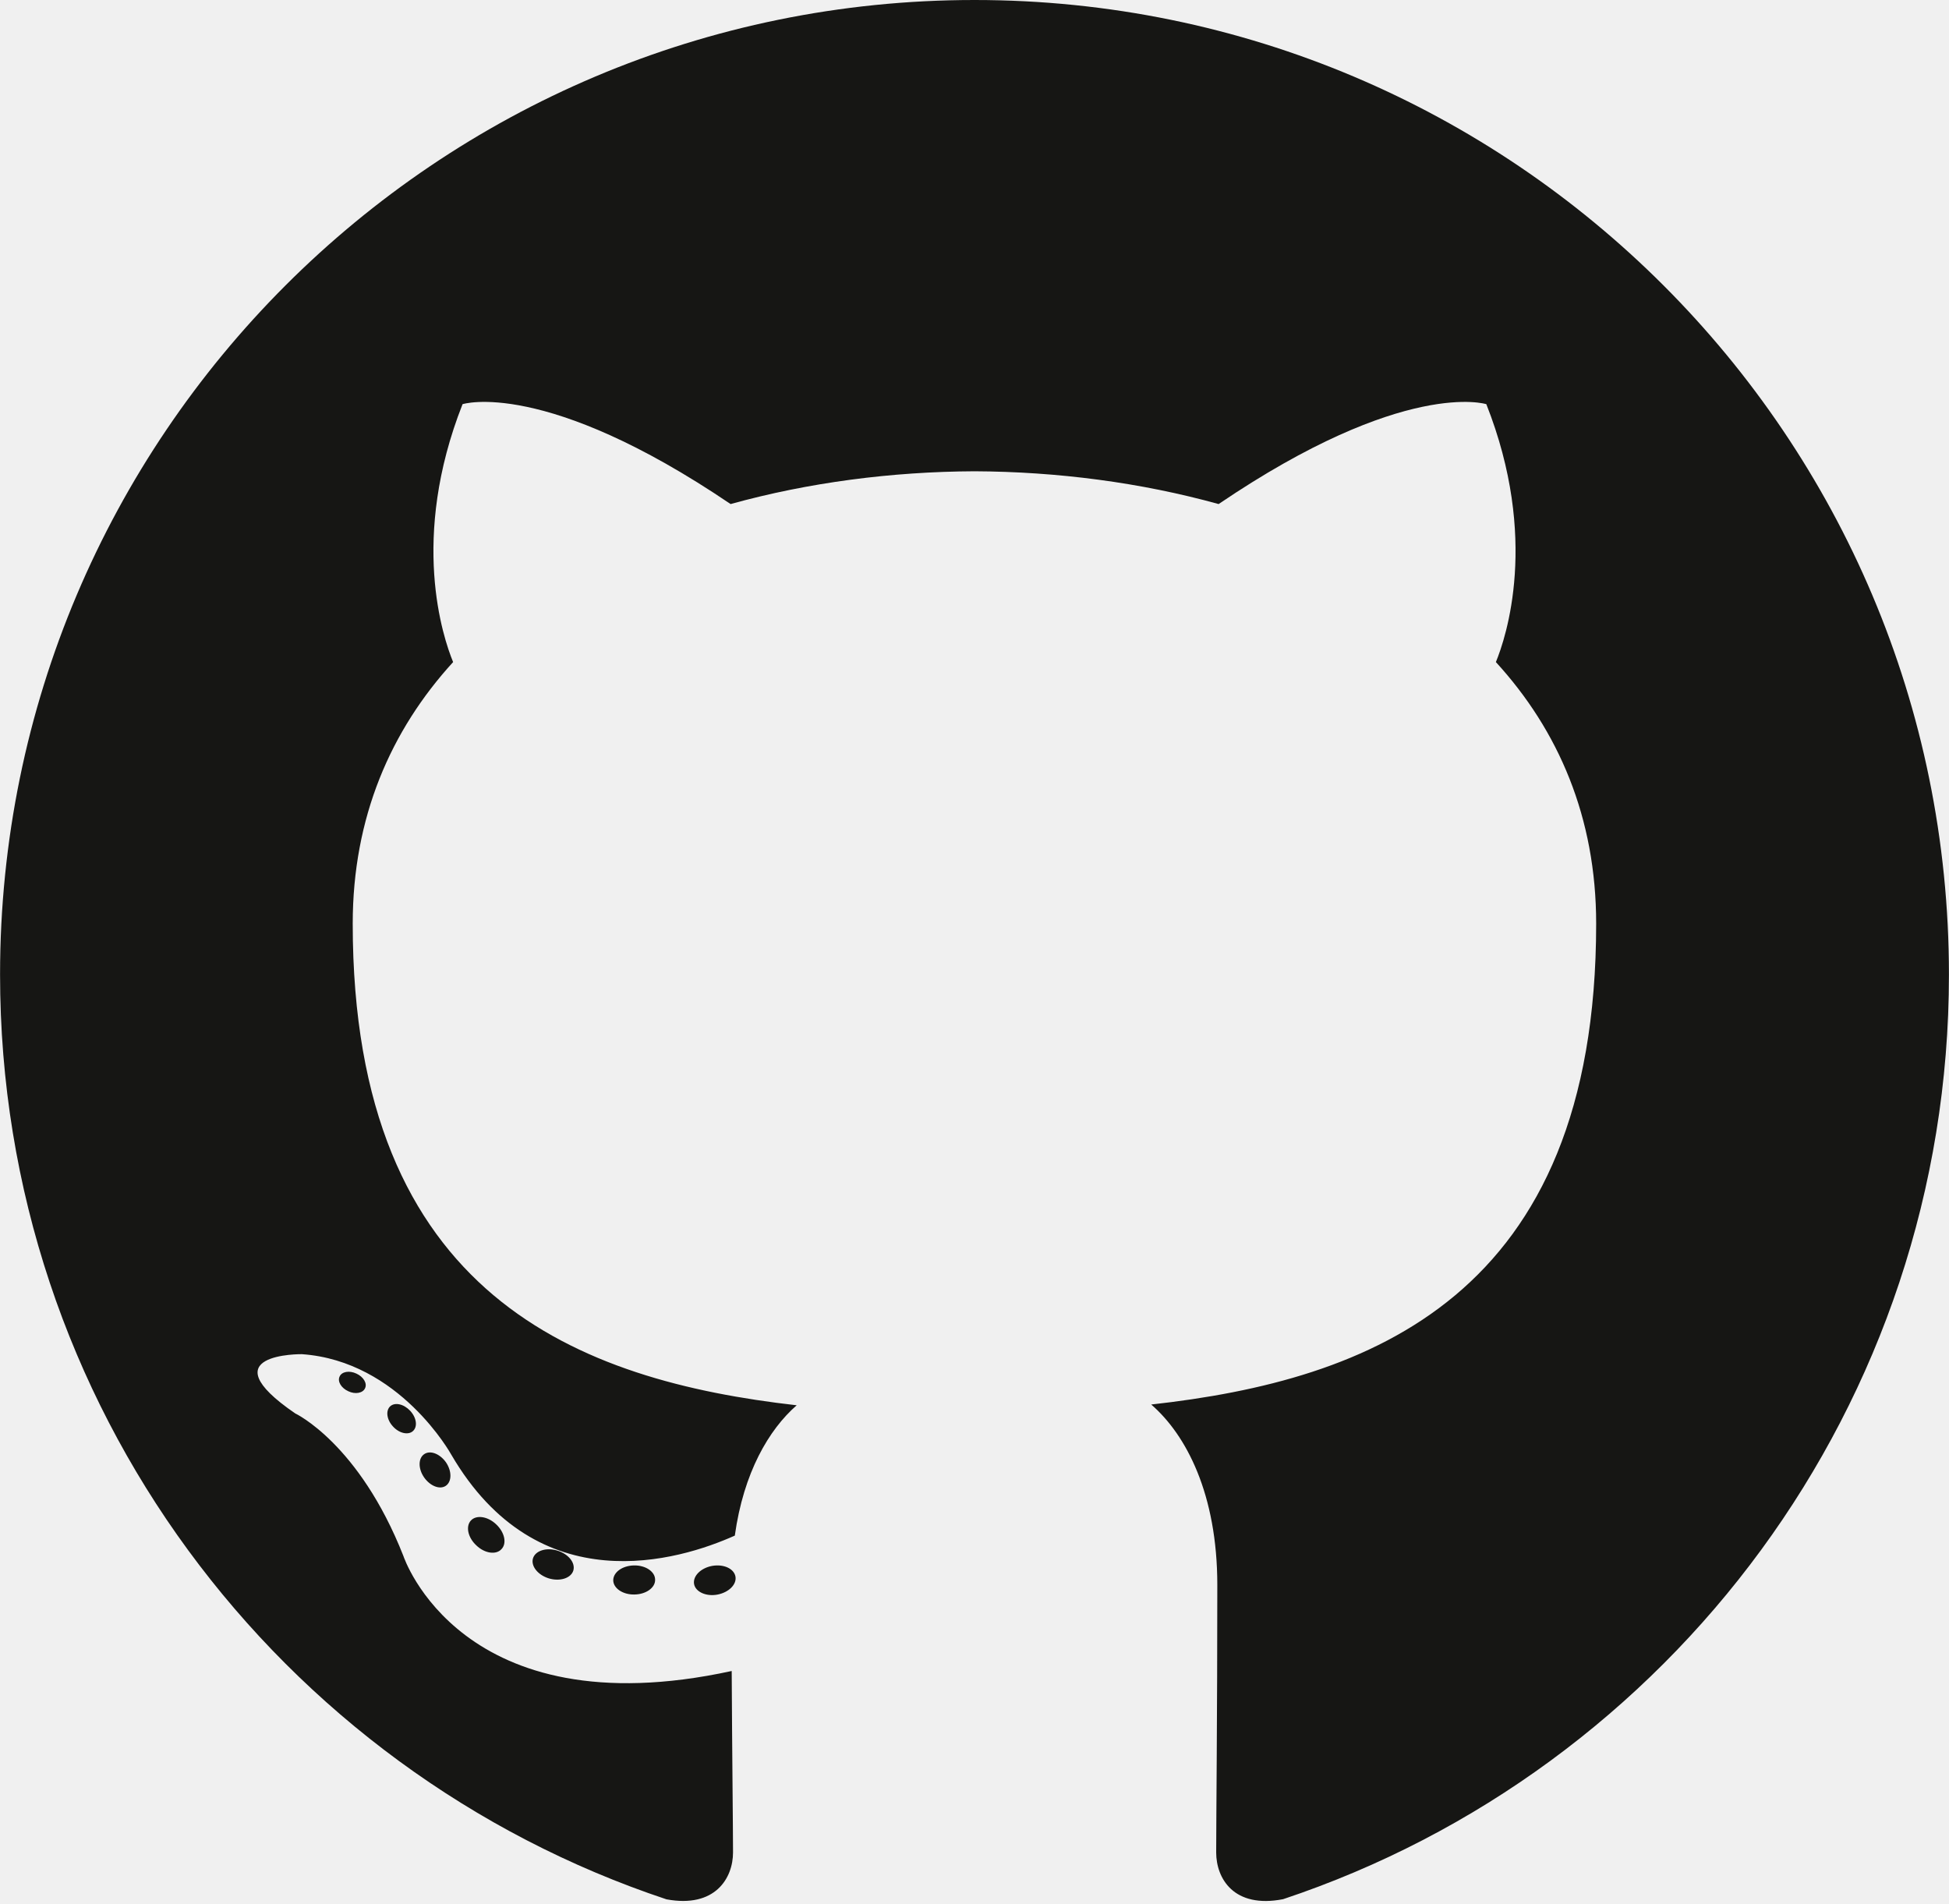
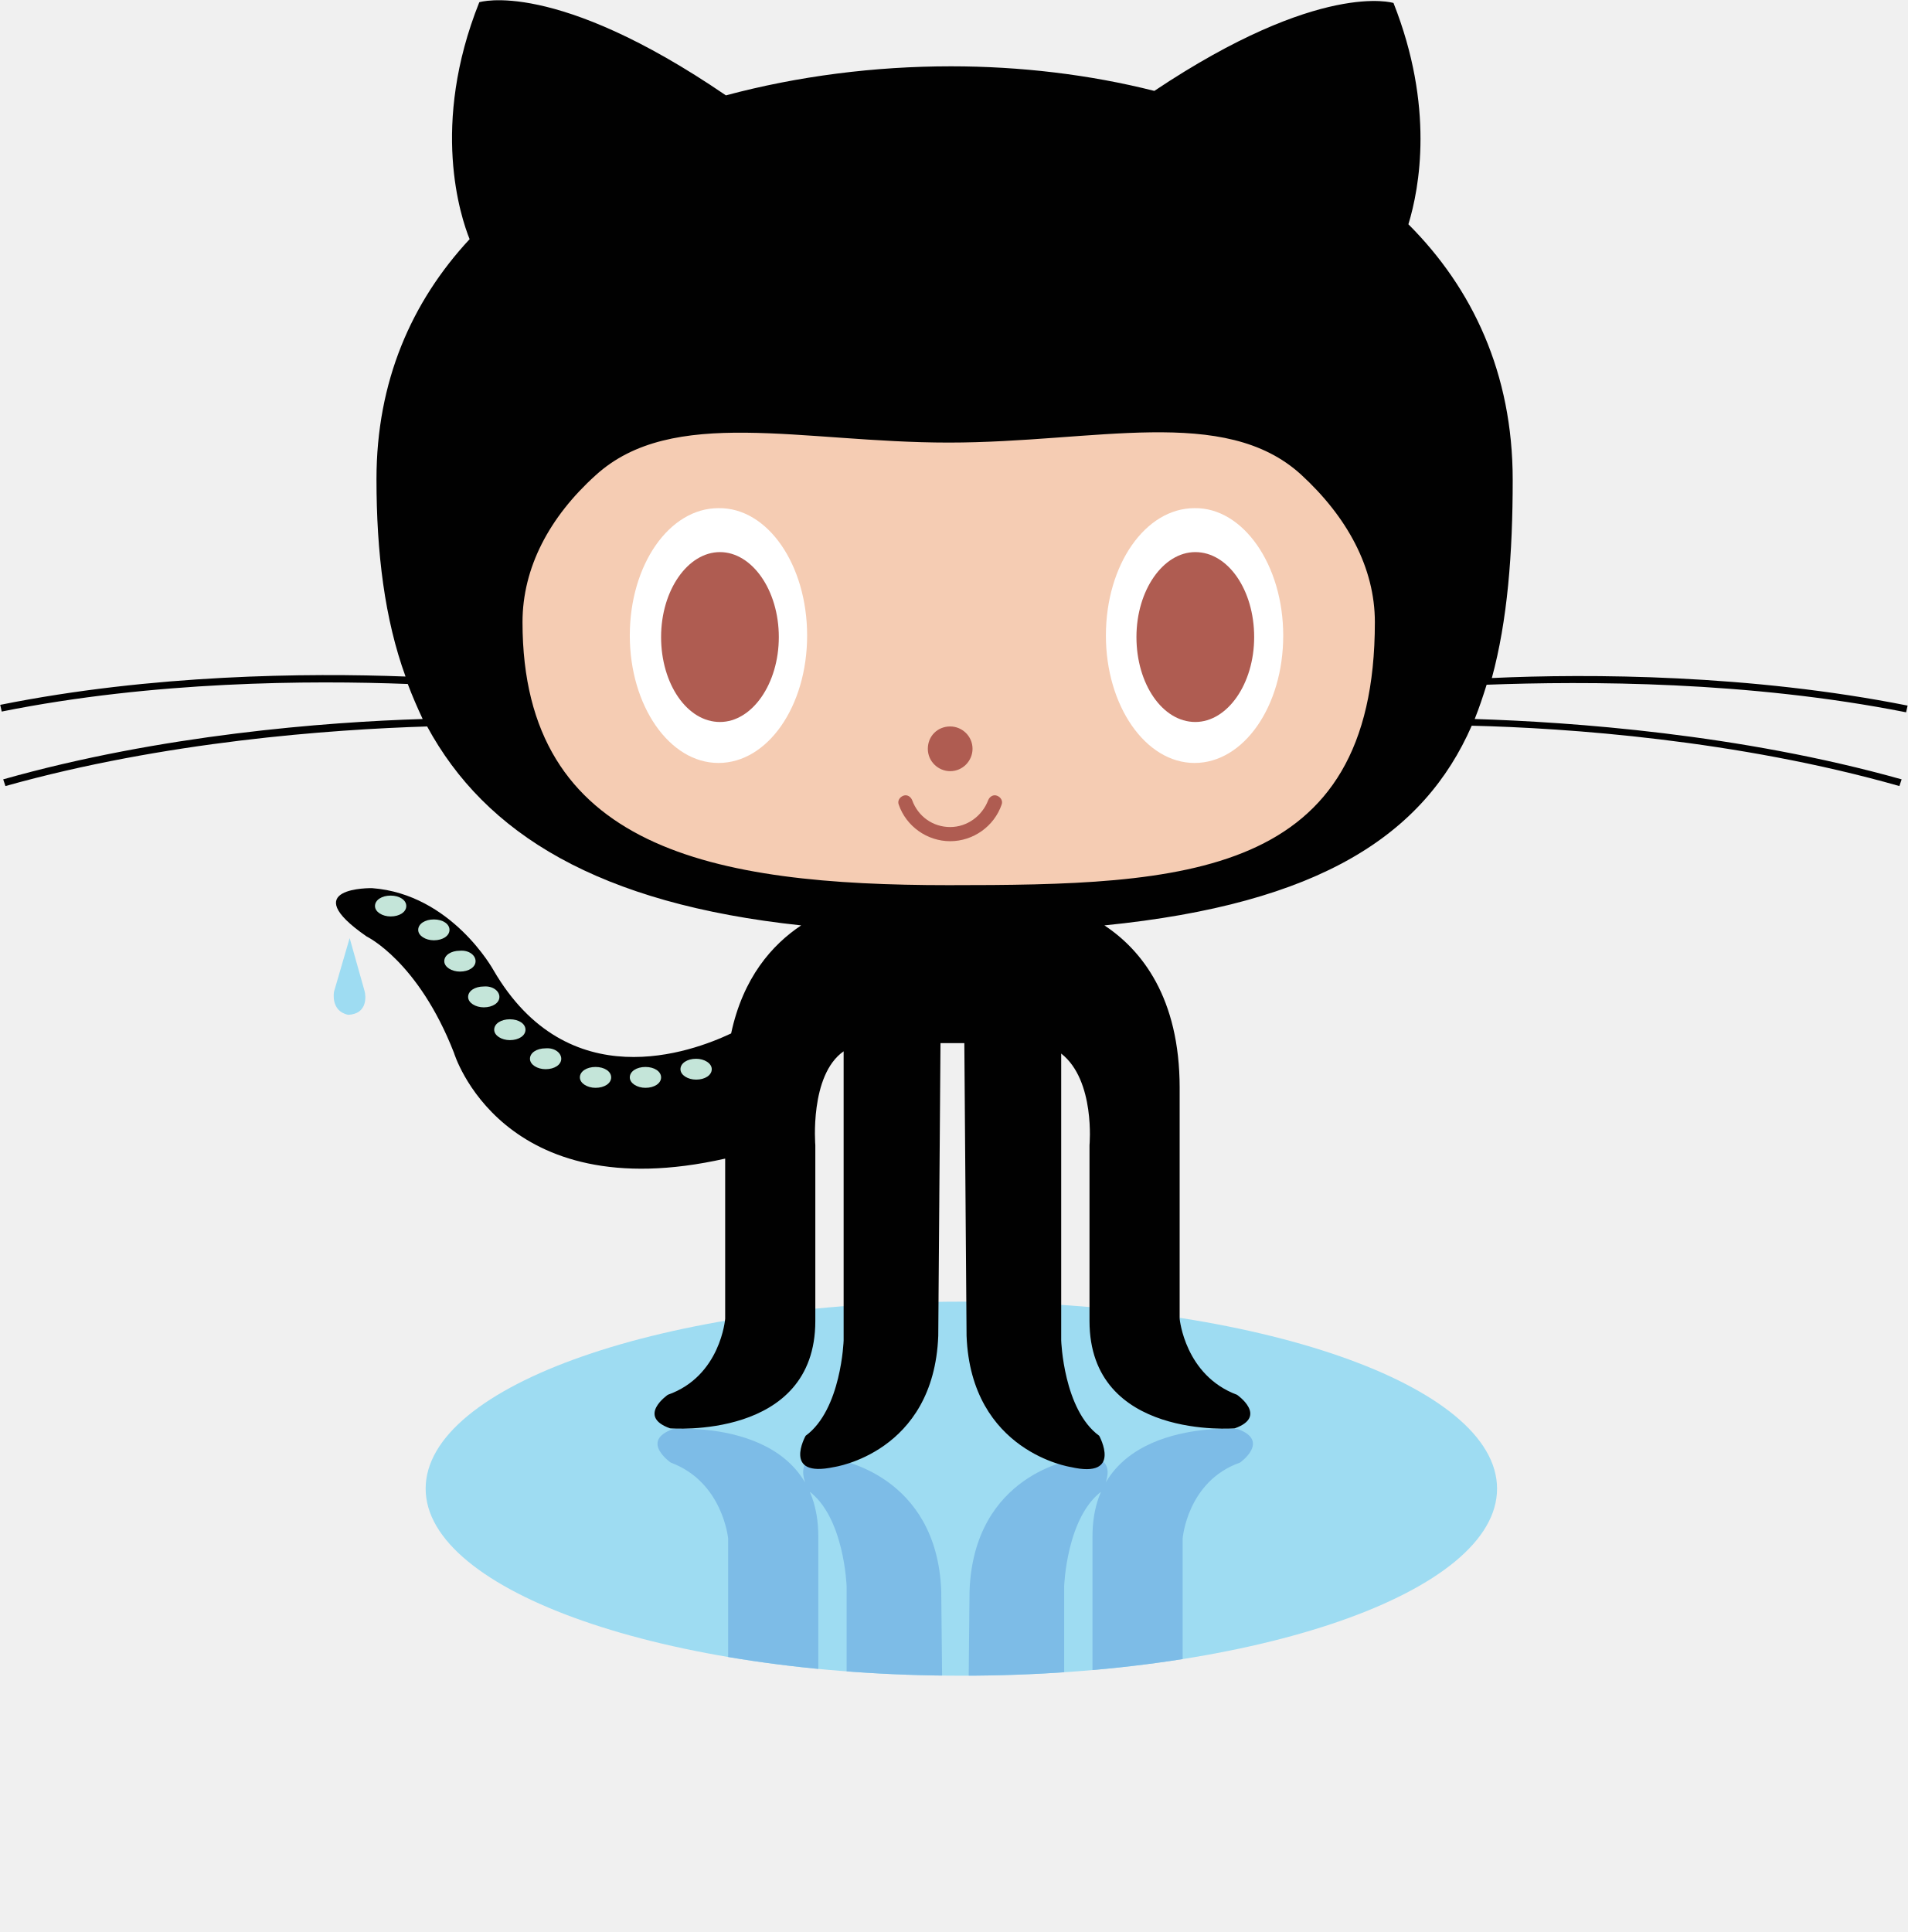
- <svg xmlns="http://www.w3.org/2000/svg" width="32.77" height="32" viewBox="0 0 256 250">
-   <path fill="#161614" d="M128.001 0C57.317 0 0 57.307 0 128.001c0 56.554 36.676 104.535 87.535 121.46c6.397 1.185 8.746-2.777 8.746-6.158c0-3.052-.12-13.135-.174-23.83c-35.61 7.742-43.124-15.103-43.124-15.103c-5.823-14.795-14.213-18.73-14.213-18.73c-11.613-7.944.876-7.78.876-7.78c12.853.902 19.621 13.19 19.621 13.19c11.417 19.568 29.945 13.911 37.249 10.64c1.149-8.272 4.466-13.92 8.127-17.116c-28.431-3.236-58.318-14.212-58.318-63.258c0-13.975 5-25.394 13.188-34.358c-1.329-3.224-5.71-16.242 1.24-33.874c0 0 10.749-3.44 35.21 13.121c10.21-2.836 21.16-4.258 32.038-4.307c10.878.049 21.837 1.47 32.066 4.307c24.431-16.56 35.165-13.12 35.165-13.12c6.967 17.63 2.584 30.65 1.255 33.873c8.207 8.964 13.173 20.383 13.173 34.358c0 49.163-29.944 59.988-58.447 63.157c4.591 3.972 8.682 11.762 8.682 23.704c0 17.126-.148 30.91-.148 35.126c0 3.407 2.304 7.398 8.792 6.14C219.37 232.5 256 184.537 256 128.002C256 57.307 198.691 0 128.001 0m-80.06 182.34c-.282.636-1.283.827-2.194.39c-.929-.417-1.45-1.284-1.15-1.922c.276-.655 1.279-.838 2.205-.399c.93.418 1.46 1.293 1.139 1.931m6.296 5.618c-.61.566-1.804.303-2.614-.591c-.837-.892-.994-2.086-.375-2.66c.63-.566 1.787-.301 2.626.591c.838.903 1 2.088.363 2.66m4.32 7.188c-.785.545-2.067.034-2.86-1.104c-.784-1.138-.784-2.503.017-3.05c.795-.547 2.058-.055 2.861 1.075c.782 1.157.782 2.522-.019 3.08m7.304 8.325c-.701.774-2.196.566-3.29-.49c-1.119-1.032-1.43-2.496-.726-3.27c.71-.776 2.213-.558 3.315.49c1.11 1.03 1.45 2.505.701 3.27m9.442 2.81c-.31 1.003-1.75 1.459-3.199 1.033c-1.448-.439-2.395-1.613-2.103-2.626c.301-1.01 1.747-1.484 3.207-1.028c1.446.436 2.396 1.602 2.095 2.622m10.744 1.193c.036 1.055-1.193 1.93-2.715 1.95c-1.53.034-2.769-.82-2.786-1.86c0-1.065 1.202-1.932 2.733-1.958c1.522-.03 2.768.818 2.768 1.868m10.555-.405c.182 1.03-.875 2.088-2.387 2.37c-1.485.271-2.861-.365-3.05-1.386c-.184-1.056.893-2.114 2.376-2.387c1.514-.263 2.868.356 3.061 1.403" />
+ <svg xmlns="http://www.w3.org/2000/svg" width="31.6" height="32" viewBox="0 0 256 259.3">
+   <path fill="#9EDCF2" d="M200.9 199.8c0 13.9-32.2 25.1-71.9 25.1s-71.9-11.3-71.9-25.1c0-13.9 32.2-25.1 71.9-25.1s71.9 11.2 71.9 25.1m0 0" />
+   <defs>
+     <path id="logosGithubOctocat0" d="M98.1 244.8c1.6 7.5 5.5 11.9 9.4 14.5h41.1c5-3.4 10.1-9.8 10.1-21.8v-31s.6-7.7 7.7-10.2c0 0 4.1-2.9-.3-4.5c0 0-19.5-1.6-19.5 14.4v23.6s.8 8.7-3.8 12.3v-29.2s.3-9.3 5.1-12.8c0 0 3.2-5.7-3.8-4.2c0 0-13.4 1.9-14 17.6l-.3 30h-3.2l-.3-30c-.6-15.6-14-17.6-14-17.6c-7-1.6-3.8 4.2-3.8 4.2c4.8 3.5 5.1 12.8 5.1 12.8v29.5c-4.6-3.3-3.8-12.6-3.8-12.6v-23.6c0-16-19.5-14.4-19.5-14.4c-4.5 1.6-.3 4.5-.3 4.5c7 2.6 7.7 10.2 7.7 10.2v21.7z" />
+   </defs>
+   <clipPath id="logosGithubOctocat1">
+     <use href="#logosGithubOctocat0" />
+   </clipPath>
+   <path fill="#7DBCE7" d="M200.9 199.8c0 13.9-32.2 25.1-71.9 25.1s-71.9-11.3-71.9-25.1c0-13.9 32.2-25.1 71.9-25.1s71.9 11.2 71.9 25.1m0 0" clip-path="url(#logosGithubOctocat1)" />
+   <path fill="#9EDCF2" d="m46.9 125.9l-2.1 7.2s-.5 2.6 1.9 3.1c2.6-.1 2.4-2.5 2.2-3.2zm0 0" />
+   <path fill="#010101" d="m255.8 95.6l.2-.9c-21.1-4.2-42.7-4.3-55.8-3.7c2.1-7.7 2.8-16.7 2.8-26.6c0-14.3-5.4-25.7-14-34.3c1.5-4.9 3.5-15.8-2-29.7c0 0-9.8-3.1-32.1 11.8c-8.7-2.2-18-3.3-27.3-3.3c-10.2 0-20.5 1.3-30.2 3.9C74.4-2.9 64.3.3 64.3.3c-6.6 16.5-2.5 28.8-1.3 31.8c-7.8 8.4-12.5 19.1-12.5 32.2c0 9.9 1.1 18.8 3.9 26.5c-13.2-.5-34-.3-54.4 3.8l.2.9c20.4-4.1 41.4-4.2 54.5-3.7c.6 1.6 1.3 3.2 2 4.7c-13 .4-35.1 2.1-56.3 8.1l.3.9c21.4-6 43.7-7.6 56.6-8c7.8 14.4 23 23.8 50.2 26.7c-3.9 2.6-7.8 7-9.4 14.5c-5.3 2.5-21.9 8.7-31.9-8.5c0 0-5.6-10.2-16.3-11c0 0-10.4-.2-.7 6.5c0 0 6.9 3.3 11.7 15.6c0 0 6.3 21 36.4 14.2V177s-.6 7.7-7.7 10.2c0 0-4.2 2.9.3 4.5c0 0 19.5 1.6 19.5-14.4v-23.6s-.8-9.4 3.8-12.6v38.8s-.3 9.3-5.1 12.8c0 0-3.2 5.7 3.8 4.2c0 0 13.4-1.9 14-17.6l.3-39.3h3.2l.3 39.3c.6 15.6 14 17.6 14 17.6c7 1.6 3.8-4.2 3.8-4.2c-4.8-3.5-5.1-12.8-5.1-12.8v-38.5c4.6 3.6 3.8 12.3 3.8 12.3v23.6c0 16 19.5 14.4 19.5 14.4c4.5-1.6.3-4.5.3-4.5c-7-2.6-7.7-10.2-7.7-10.2v-31c0-12.1-5.1-18.5-10.1-21.8c29-2.9 42.9-12.2 49.3-26.8c12.7.3 35.6 1.9 57.4 8.1l.3-.9c-21.7-6.1-44.4-7.7-57.3-8.1c.6-1.5 1.1-3 1.6-4.6c13.4-.5 35.1-.5 56.3 3.7m0 0" />
+   <path fill="#F5CCB3" d="M174.6 63.7c6.2 5.7 9.9 12.5 9.9 19.8c0 34.4-25.6 35.3-57.2 35.3S70.1 114 70.1 83.5c0-7.3 3.6-14.1 9.8-19.7c10.3-9.4 27.7-4.4 47.4-4.4s37-5.1 47.3 4.3m0 0" />
+   <path fill="#FFF" d="M108.3 85.3c0 9.5-5.3 17.1-11.9 17.1s-11.9-7.7-11.9-17.1c0-9.5 5.3-17.1 11.9-17.1c6.6-.1 11.9 7.6 11.9 17.1m0 0" />
+   <path fill="#AF5C51" d="M104.5 85.5c0 6.3-3.6 11.4-7.9 11.4c-4.4 0-7.9-5.1-7.9-11.4s3.6-11.4 7.9-11.4s7.9 5.1 7.9 11.4m0 0" />
+   <path fill="#FFF" d="M172.2 85.3c0 9.5-5.3 17.1-11.9 17.1s-11.9-7.7-11.9-17.1c0-9.5 5.3-17.1 11.9-17.1c6.5-.1 11.9 7.6 11.9 17.1m0 0" />
+   <path fill="#AF5C51" d="M168.3 85.5c0 6.3-3.6 11.4-7.9 11.4c-4.4 0-7.9-5.1-7.9-11.4s3.6-11.4 7.9-11.4c4.4 0 7.9 5.1 7.9 11.4m-37.8 15c0 1.6-1.3 3-3 3c-1.6 0-3-1.3-3-3s1.3-3 3-3c1.6 0 3 1.3 3 3m-9.9 7.5c-.2-.5.1-1 .6-1.2s1 .1 1.2.6c.8 2.2 2.8 3.6 5.1 3.6s4.3-1.5 5.1-3.6c.2-.5.7-.8 1.2-.6s.8.7.6 1.2c-1 2.9-3.8 4.9-6.9 4.9s-5.9-2-6.9-4.9m0 0" />
+   <path fill="#C4E5D9" d="M54.5 121.6c0 .8-.9 1.4-2.1 1.4c-1.1 0-2.1-.6-2.1-1.4s.9-1.4 2.1-1.4s2.1.6 2.1 1.4m5.8 3.2c0 .8-.9 1.4-2.1 1.4c-1.1 0-2.1-.6-2.1-1.4s.9-1.4 2.1-1.4s2.1.6 2.1 1.4m3.5 4.2c0 .8-.9 1.4-2.1 1.4c-1.1 0-2.1-.6-2.1-1.4s.9-1.4 2.1-1.4c1.2-.1 2.1.6 2.1 1.4m3.2 4.8c0 .8-.9 1.4-2.1 1.4c-1.1 0-2.1-.6-2.1-1.4s.9-1.4 2.1-1.4c1.2-.1 2.1.6 2.1 1.4m3.5 4.4c0 .8-.9 1.4-2.1 1.4c-1.1 0-2.1-.6-2.1-1.4s.9-1.4 2.1-1.4s2.1.6 2.1 1.4m4.8 3.9c0 .8-.9 1.4-2.1 1.4c-1.1 0-2.1-.6-2.1-1.4s.9-1.4 2.1-1.4c1.2-.1 2.1.6 2.1 1.4m6.7 2.5c0 .8-.9 1.4-2.1 1.4c-1.1 0-2.1-.6-2.1-1.4s.9-1.4 2.1-1.4s2.1.6 2.1 1.4m6.7 0c0 .8-.9 1.4-2.1 1.4c-1.1 0-2.1-.6-2.1-1.4s.9-1.4 2.1-1.4s2.1.6 2.1 1.4m6.8-1.1c0 .8-.9 1.4-2.1 1.4c-1.1 0-2.1-.6-2.1-1.4s.9-1.4 2.1-1.4c1.1 0 2.1.6 2.1 1.4m0 0" />
</svg>
